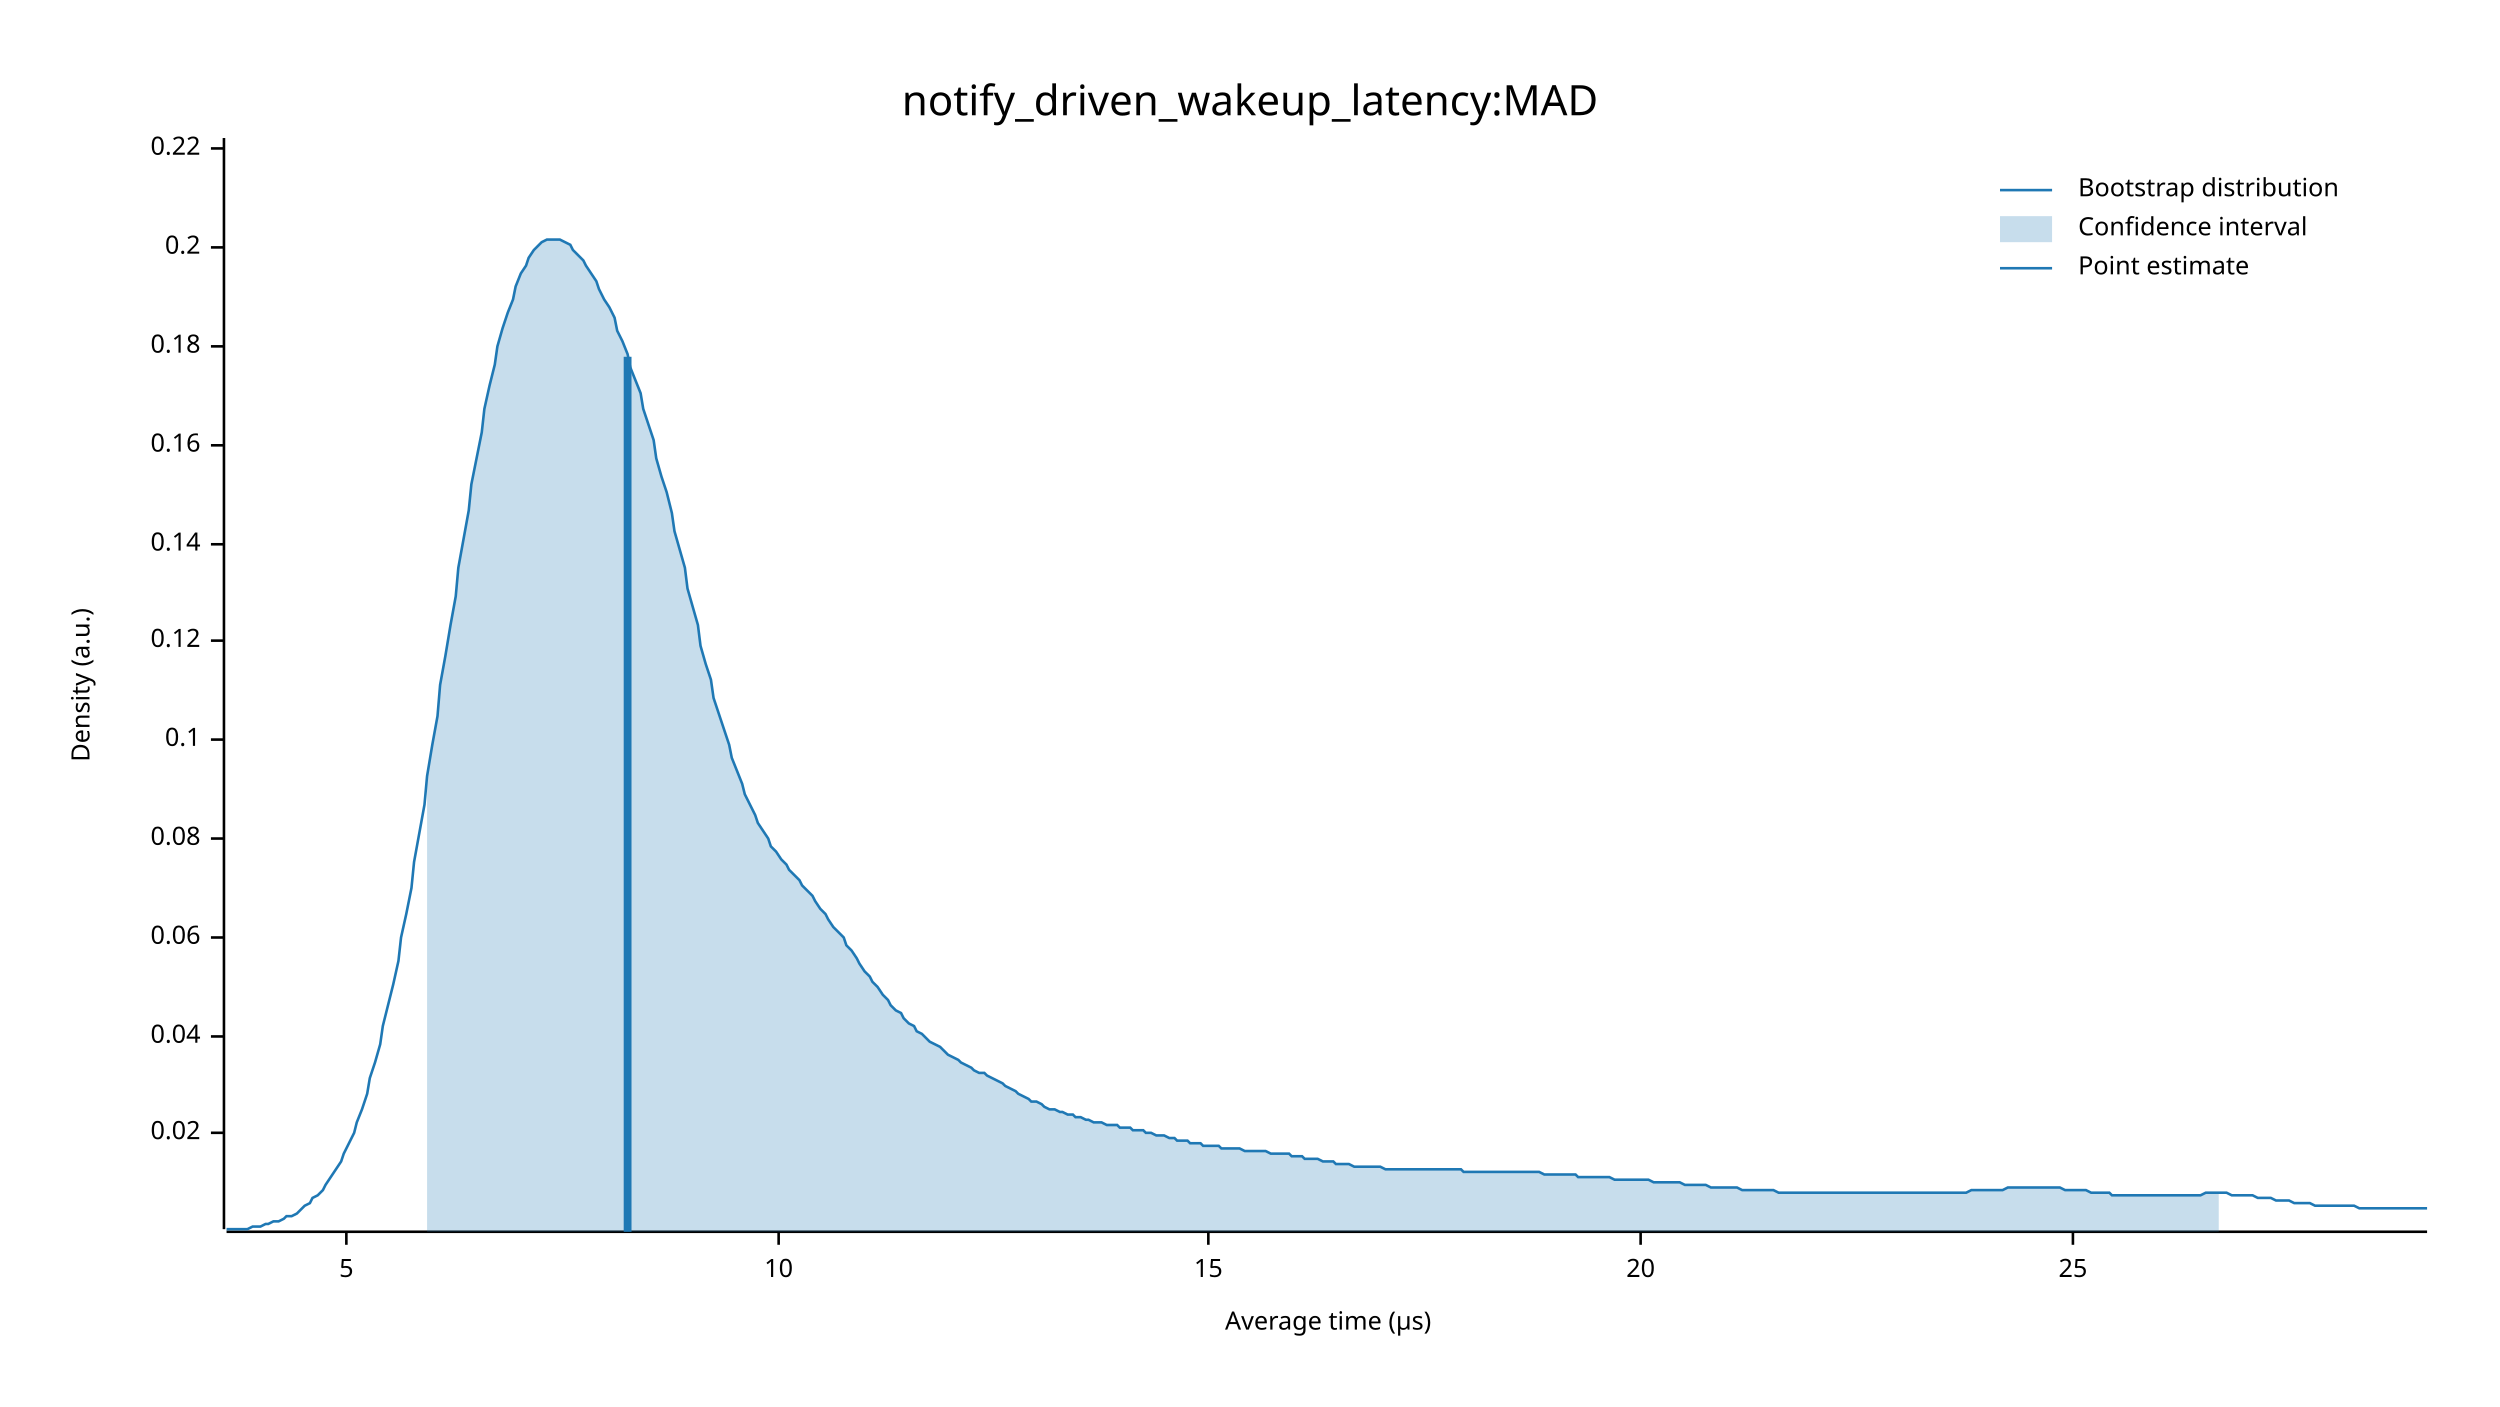
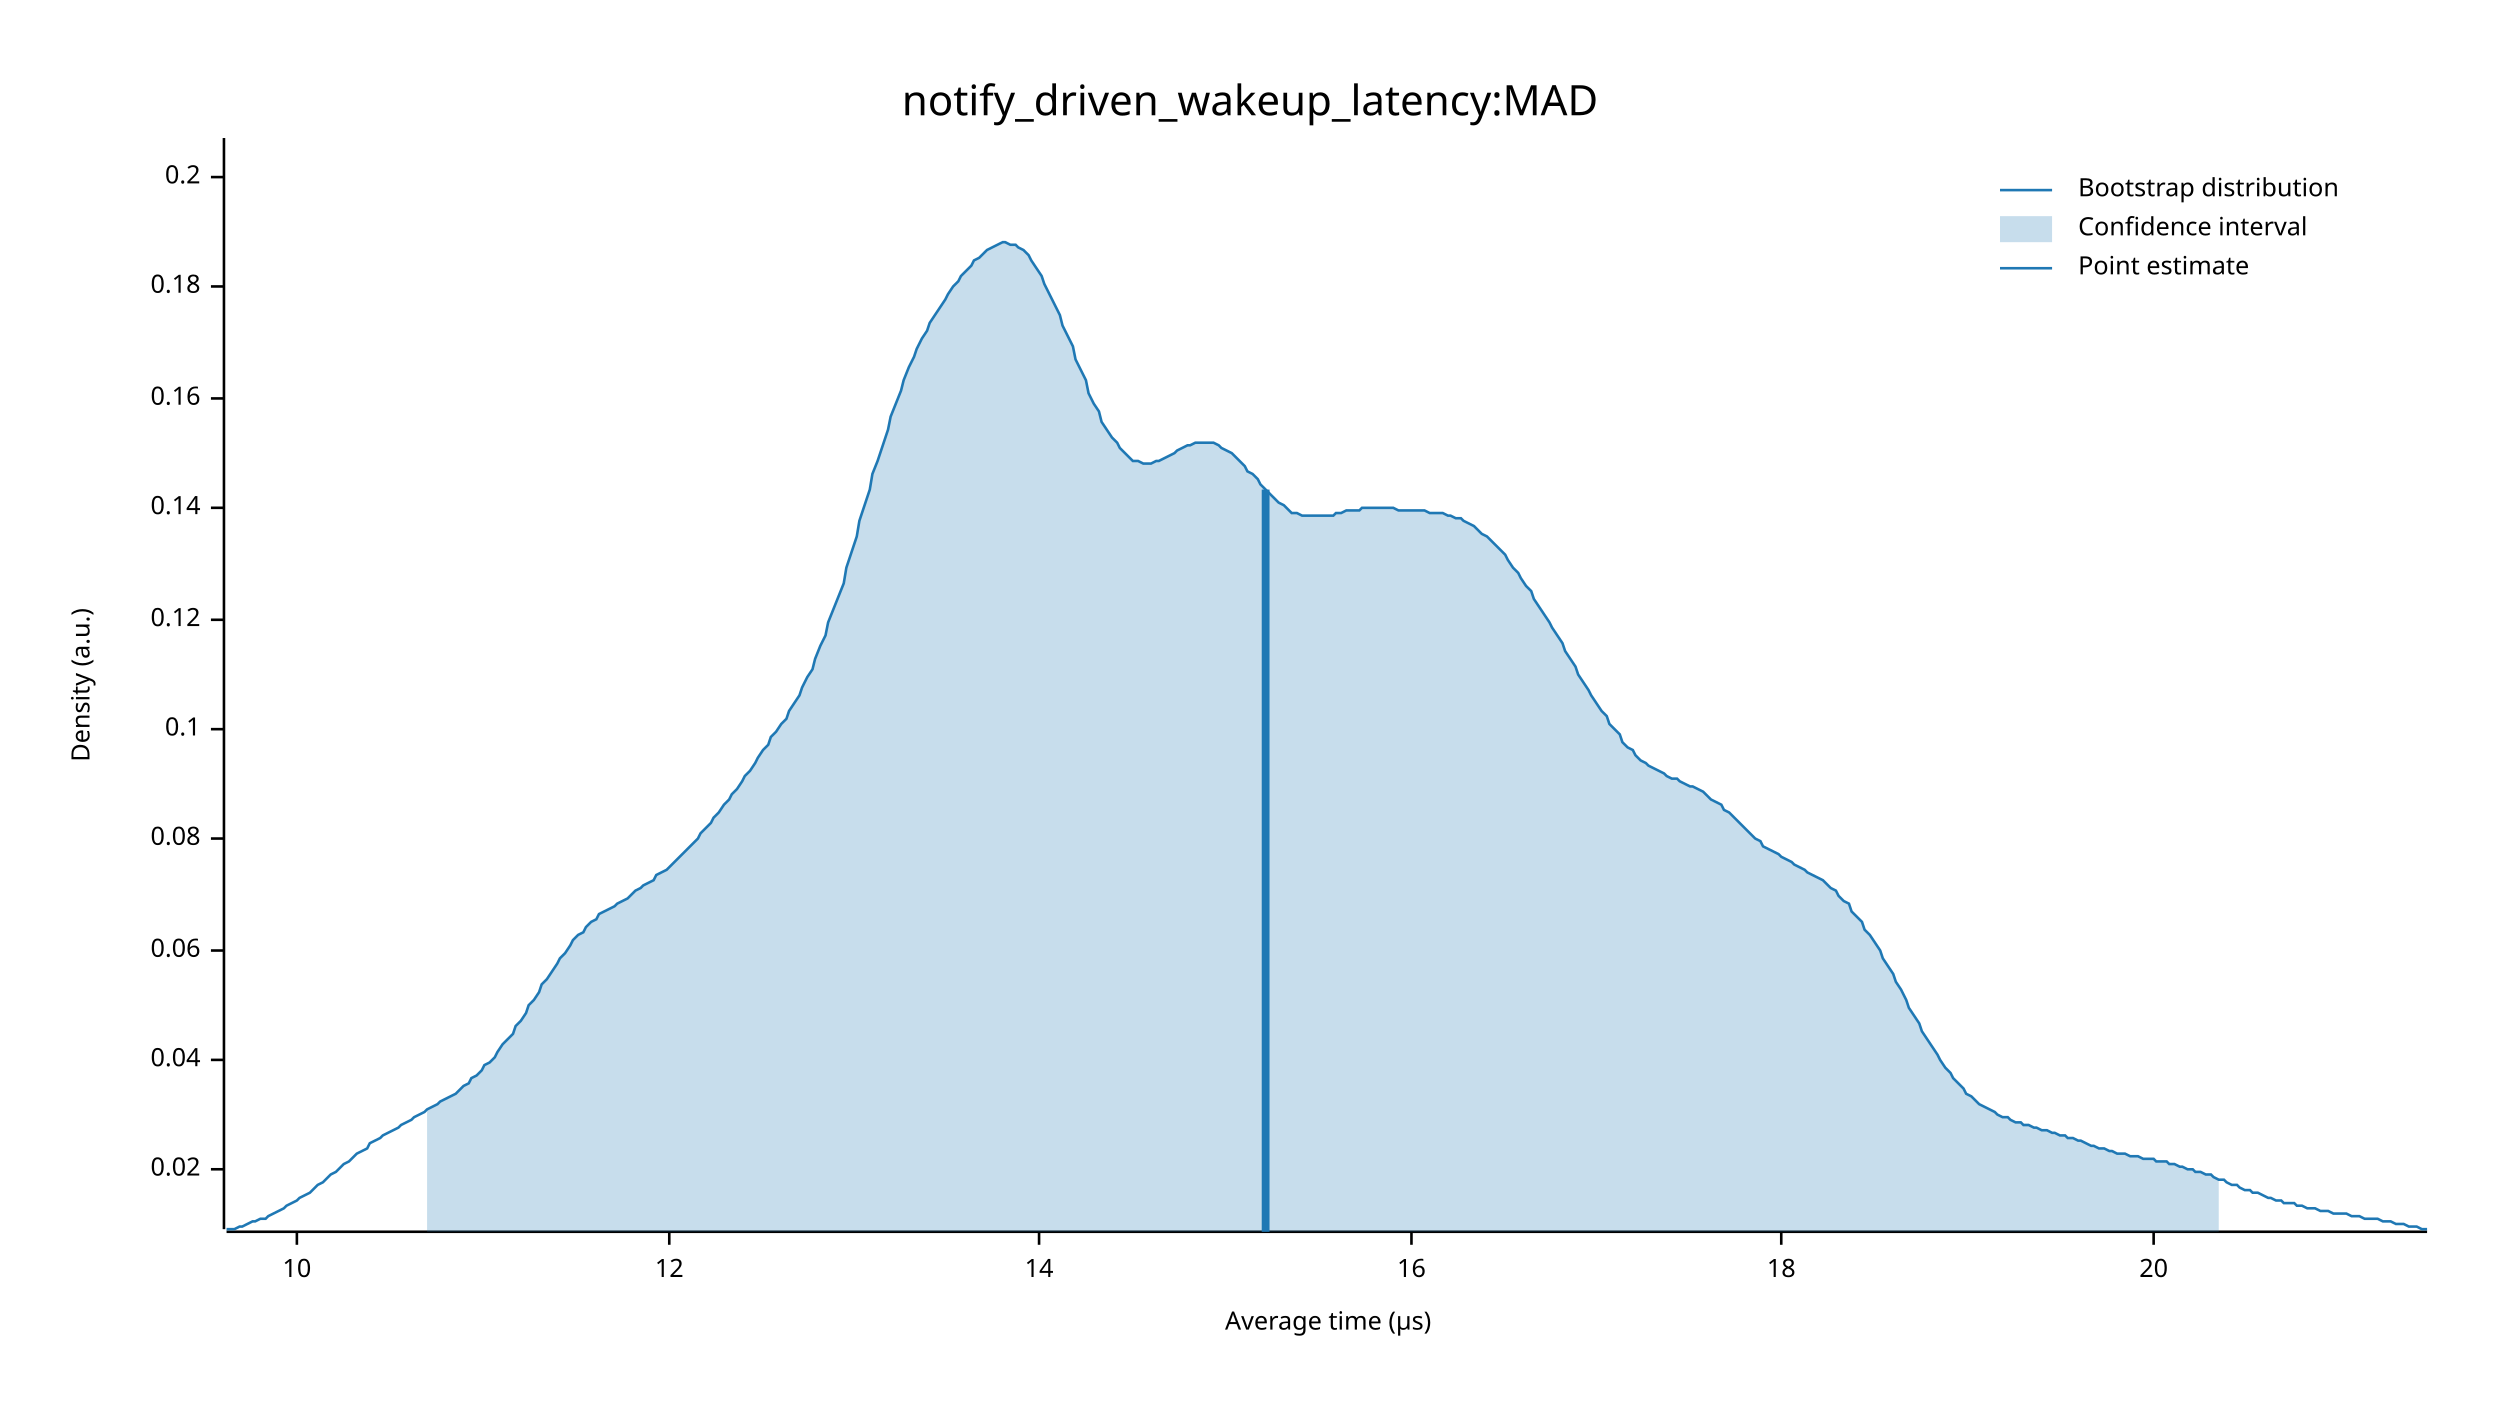
<svg xmlns="http://www.w3.org/2000/svg" width="960" height="540" viewBox="0 0 960 540">
  <text x="480" y="32" dy="0.76em" text-anchor="middle" font-family="sans-serif" font-size="16.129" opacity="1" fill="#000000">
notify_driven_wakeup_latency:MAD
</text>
  <text x="27" y="263" dy="0.76em" text-anchor="middle" font-family="sans-serif" font-size="9.677" opacity="1" fill="#000000" transform="rotate(270, 27, 263)">
Density (a.u.)
</text>
  <text x="510" y="513" dy="-0.5ex" text-anchor="middle" font-family="sans-serif" font-size="9.677" opacity="1" fill="#000000">
Average time (µs)
</text>
  <polyline fill="none" opacity="1" stroke="#000000" stroke-width="1" points="86,53 86,472 " />
-   <text x="77" y="435" dy="0.5ex" text-anchor="end" font-family="sans-serif" font-size="9.677" opacity="1" fill="#000000">
+   <text x="77" y="449" dy="0.5ex" text-anchor="end" font-family="sans-serif" font-size="9.677" opacity="1" fill="#000000">
0.02
</text>
-   <polyline fill="none" opacity="1" stroke="#000000" stroke-width="1" points="81,435 86,435 " />
-   <text x="77" y="398" dy="0.5ex" text-anchor="end" font-family="sans-serif" font-size="9.677" opacity="1" fill="#000000">
+   <polyline fill="none" opacity="1" stroke="#000000" stroke-width="1" points="81,449 86,449 " />
+   <text x="77" y="407" dy="0.5ex" text-anchor="end" font-family="sans-serif" font-size="9.677" opacity="1" fill="#000000">
0.04
</text>
-   <polyline fill="none" opacity="1" stroke="#000000" stroke-width="1" points="81,398 86,398 " />
-   <text x="77" y="360" dy="0.5ex" text-anchor="end" font-family="sans-serif" font-size="9.677" opacity="1" fill="#000000">
+   <polyline fill="none" opacity="1" stroke="#000000" stroke-width="1" points="81,407 86,407 " />
+   <text x="77" y="365" dy="0.5ex" text-anchor="end" font-family="sans-serif" font-size="9.677" opacity="1" fill="#000000">
0.06
</text>
-   <polyline fill="none" opacity="1" stroke="#000000" stroke-width="1" points="81,360 86,360 " />
+   <polyline fill="none" opacity="1" stroke="#000000" stroke-width="1" points="81,365 86,365 " />
  <text x="77" y="322" dy="0.5ex" text-anchor="end" font-family="sans-serif" font-size="9.677" opacity="1" fill="#000000">
0.08
</text>
  <polyline fill="none" opacity="1" stroke="#000000" stroke-width="1" points="81,322 86,322 " />
-   <text x="77" y="284" dy="0.5ex" text-anchor="end" font-family="sans-serif" font-size="9.677" opacity="1" fill="#000000">
+   <text x="77" y="280" dy="0.5ex" text-anchor="end" font-family="sans-serif" font-size="9.677" opacity="1" fill="#000000">
0.1
</text>
-   <polyline fill="none" opacity="1" stroke="#000000" stroke-width="1" points="81,284 86,284 " />
-   <text x="77" y="246" dy="0.5ex" text-anchor="end" font-family="sans-serif" font-size="9.677" opacity="1" fill="#000000">
+   <polyline fill="none" opacity="1" stroke="#000000" stroke-width="1" points="81,280 86,280 " />
+   <text x="77" y="238" dy="0.5ex" text-anchor="end" font-family="sans-serif" font-size="9.677" opacity="1" fill="#000000">
0.12
</text>
-   <polyline fill="none" opacity="1" stroke="#000000" stroke-width="1" points="81,246 86,246 " />
-   <text x="77" y="209" dy="0.5ex" text-anchor="end" font-family="sans-serif" font-size="9.677" opacity="1" fill="#000000">
+   <polyline fill="none" opacity="1" stroke="#000000" stroke-width="1" points="81,238 86,238 " />
+   <text x="77" y="195" dy="0.5ex" text-anchor="end" font-family="sans-serif" font-size="9.677" opacity="1" fill="#000000">
0.14
</text>
-   <polyline fill="none" opacity="1" stroke="#000000" stroke-width="1" points="81,209 86,209 " />
-   <text x="77" y="171" dy="0.5ex" text-anchor="end" font-family="sans-serif" font-size="9.677" opacity="1" fill="#000000">
+   <polyline fill="none" opacity="1" stroke="#000000" stroke-width="1" points="81,195 86,195 " />
+   <text x="77" y="153" dy="0.5ex" text-anchor="end" font-family="sans-serif" font-size="9.677" opacity="1" fill="#000000">
0.16
</text>
-   <polyline fill="none" opacity="1" stroke="#000000" stroke-width="1" points="81,171 86,171 " />
-   <text x="77" y="133" dy="0.5ex" text-anchor="end" font-family="sans-serif" font-size="9.677" opacity="1" fill="#000000">
+   <polyline fill="none" opacity="1" stroke="#000000" stroke-width="1" points="81,153 86,153 " />
+   <text x="77" y="110" dy="0.5ex" text-anchor="end" font-family="sans-serif" font-size="9.677" opacity="1" fill="#000000">
0.18
</text>
-   <polyline fill="none" opacity="1" stroke="#000000" stroke-width="1" points="81,133 86,133 " />
-   <text x="77" y="95" dy="0.5ex" text-anchor="end" font-family="sans-serif" font-size="9.677" opacity="1" fill="#000000">
+   <polyline fill="none" opacity="1" stroke="#000000" stroke-width="1" points="81,110 86,110 " />
+   <text x="77" y="68" dy="0.5ex" text-anchor="end" font-family="sans-serif" font-size="9.677" opacity="1" fill="#000000">
0.2
</text>
-   <polyline fill="none" opacity="1" stroke="#000000" stroke-width="1" points="81,95 86,95 " />
-   <text x="77" y="57" dy="0.5ex" text-anchor="end" font-family="sans-serif" font-size="9.677" opacity="1" fill="#000000">
- 0.22
- </text>
-   <polyline fill="none" opacity="1" stroke="#000000" stroke-width="1" points="81,57 86,57 " />
+   <polyline fill="none" opacity="1" stroke="#000000" stroke-width="1" points="81,68 86,68 " />
  <polyline fill="none" opacity="1" stroke="#000000" stroke-width="1" points="87,473 932,473 " />
-   <text x="133" y="483" dy="0.76em" text-anchor="middle" font-family="sans-serif" font-size="9.677" opacity="1" fill="#000000">
- 5
- </text>
-   <polyline fill="none" opacity="1" stroke="#000000" stroke-width="1" points="133,473 133,478 " />
-   <text x="299" y="483" dy="0.76em" text-anchor="middle" font-family="sans-serif" font-size="9.677" opacity="1" fill="#000000">
+   <text x="114" y="483" dy="0.76em" text-anchor="middle" font-family="sans-serif" font-size="9.677" opacity="1" fill="#000000">
10
</text>
-   <polyline fill="none" opacity="1" stroke="#000000" stroke-width="1" points="299,473 299,478 " />
-   <text x="464" y="483" dy="0.76em" text-anchor="middle" font-family="sans-serif" font-size="9.677" opacity="1" fill="#000000">
- 15
+   <polyline fill="none" opacity="1" stroke="#000000" stroke-width="1" points="114,473 114,478 " />
+   <text x="257" y="483" dy="0.76em" text-anchor="middle" font-family="sans-serif" font-size="9.677" opacity="1" fill="#000000">
+ 12
</text>
-   <polyline fill="none" opacity="1" stroke="#000000" stroke-width="1" points="464,473 464,478 " />
-   <text x="630" y="483" dy="0.76em" text-anchor="middle" font-family="sans-serif" font-size="9.677" opacity="1" fill="#000000">
+   <polyline fill="none" opacity="1" stroke="#000000" stroke-width="1" points="257,473 257,478 " />
+   <text x="399" y="483" dy="0.76em" text-anchor="middle" font-family="sans-serif" font-size="9.677" opacity="1" fill="#000000">
+ 14
+ </text>
+   <polyline fill="none" opacity="1" stroke="#000000" stroke-width="1" points="399,473 399,478 " />
+   <text x="542" y="483" dy="0.76em" text-anchor="middle" font-family="sans-serif" font-size="9.677" opacity="1" fill="#000000">
+ 16
+ </text>
+   <polyline fill="none" opacity="1" stroke="#000000" stroke-width="1" points="542,473 542,478 " />
+   <text x="684" y="483" dy="0.76em" text-anchor="middle" font-family="sans-serif" font-size="9.677" opacity="1" fill="#000000">
+ 18
+ </text>
+   <polyline fill="none" opacity="1" stroke="#000000" stroke-width="1" points="684,473 684,478 " />
+   <text x="827" y="483" dy="0.76em" text-anchor="middle" font-family="sans-serif" font-size="9.677" opacity="1" fill="#000000">
20
</text>
-   <polyline fill="none" opacity="1" stroke="#000000" stroke-width="1" points="630,473 630,478 " />
-   <text x="796" y="483" dy="0.76em" text-anchor="middle" font-family="sans-serif" font-size="9.677" opacity="1" fill="#000000">
- 25
- </text>
-   <polyline fill="none" opacity="1" stroke="#000000" stroke-width="1" points="796,473 796,478 " />
-   <polyline fill="none" opacity="1" stroke="#1F78B4" stroke-width="1" points="87,472 88,472 90,472 92,472 93,472 95,472 97,471 98,471 100,471 102,470 103,470 105,469 107,469 109,468 110,467 112,467 114,466 115,465 117,463 119,462 120,460 122,459 124,457 125,455 127,452 129,449 131,446 132,443 134,439 136,435 137,431 139,426 141,420 142,414 144,408 146,401 147,394 149,386 151,378 153,369 154,360 156,351 158,341 159,331 161,320 163,309 164,298 166,286 168,275 169,263 171,252 173,240 175,229 176,218 178,207 180,196 181,186 183,176 185,166 186,157 188,148 190,140 191,133 193,126 195,120 197,115 198,110 200,105 202,102 203,99 205,96 207,94 208,93 210,92 212,92 214,92 215,92 217,93 219,94 220,96 222,98 224,100 225,102 227,105 229,108 230,111 232,115 234,118 236,122 237,127 239,131 241,136 242,141 244,146 246,151 247,157 249,163 251,169 252,176 254,183 256,189 258,197 259,204 261,211 263,218 264,226 266,233 268,240 269,248 271,255 273,261 274,268 276,274 278,280 280,286 281,291 283,296 285,301 286,305 288,309 290,313 291,316 293,319 295,322 296,325 298,327 300,330 302,332 303,334 305,336 307,338 308,340 310,342 312,344 313,346 315,349 317,351 318,353 320,356 322,358 324,360 325,363 327,365 329,368 330,370 332,373 334,375 335,377 337,379 339,382 341,384 342,386 344,388 346,389 347,391 349,393 351,394 352,396 354,397 356,399 357,400 359,401 361,402 363,404 364,405 366,406 368,407 369,408 371,409 373,410 374,411 376,412 378,412 379,413 381,414 383,415 385,416 386,417 388,418 390,419 391,420 393,421 395,422 396,423 398,423 400,424 401,425 403,426 405,426 407,427 408,427 410,428 412,428 413,429 415,429 417,430 418,430 420,431 422,431 423,431 425,432 427,432 429,432 430,433 432,433 434,433 435,434 437,434 439,434 440,435 442,435 444,436 445,436 447,436 449,437 451,437 452,438 454,438 456,438 457,439 459,439 461,439 462,440 464,440 466,440 468,440 469,441 471,441 473,441 474,441 476,441 478,442 479,442 481,442 483,442 484,442 486,442 488,443 490,443 491,443 493,443 495,443 496,444 498,444 500,444 501,445 503,445 505,445 506,445 508,446 510,446 512,446 513,447 515,447 517,447 518,447 520,448 522,448 523,448 525,448 527,448 528,448 530,448 532,449 534,449 535,449 537,449 539,449 540,449 542,449 544,449 545,449 547,449 549,449 550,449 552,449 554,449 556,449 557,449 559,449 561,449 562,450 564,450 566,450 567,450 569,450 571,450 573,450 574,450 576,450 578,450 579,450 581,450 583,450 584,450 586,450 588,450 589,450 591,450 593,451 595,451 596,451 598,451 600,451 601,451 603,451 605,451 606,452 608,452 610,452 611,452 613,452 615,452 617,452 618,452 620,453 622,453 623,453 625,453 627,453 628,453 630,453 632,453 633,453 635,454 637,454 639,454 640,454 642,454 644,454 645,454 647,455 649,455 650,455 652,455 654,455 655,455 657,456 659,456 661,456 662,456 664,456 666,456 667,456 669,457 671,457 672,457 674,457 676,457 677,457 679,457 681,457 683,458 684,458 686,458 688,458 689,458 691,458 693,458 694,458 696,458 698,458 700,458 701,458 703,458 705,458 706,458 708,458 710,458 711,458 713,458 715,458 716,458 718,458 720,458 722,458 723,458 725,458 727,458 728,458 730,458 732,458 733,458 735,458 737,458 738,458 740,458 742,458 744,458 745,458 747,458 749,458 750,458 752,458 754,458 755,458 757,457 759,457 760,457 762,457 764,457 766,457 767,457 769,457 771,456 772,456 774,456 776,456 777,456 779,456 781,456 782,456 784,456 786,456 788,456 789,456 791,456 793,457 794,457 796,457 798,457 799,457 801,457 803,458 804,458 806,458 808,458 810,458 811,459 813,459 815,459 816,459 818,459 820,459 821,459 823,459 825,459 827,459 828,459 830,459 832,459 833,459 835,459 837,459 838,459 840,459 842,459 843,459 845,459 847,458 849,458 850,458 852,458 854,458 855,458 857,459 859,459 860,459 862,459 864,459 865,459 867,460 869,460 871,460 872,460 874,461 876,461 877,461 879,461 881,462 882,462 884,462 886,462 887,462 889,463 891,463 893,463 894,463 896,463 898,463 899,463 901,463 903,463 904,463 906,464 908,464 909,464 911,464 913,464 915,464 916,464 918,464 920,464 921,464 923,464 925,464 926,464 928,464 930,464 932,464 " />
-   <polygon opacity="0.25" fill="#1F78B4" points="164,298 166,286 168,275 169,263 171,252 173,240 175,229 176,218 178,207 180,196 181,186 183,176 185,166 186,157 188,148 190,140 191,133 193,126 195,120 197,115 198,110 200,105 202,102 203,99 205,96 207,94 208,93 210,92 212,92 214,92 215,92 217,93 219,94 220,96 222,98 224,100 225,102 227,105 229,108 230,111 232,115 234,118 236,122 237,127 239,131 241,136 242,141 244,146 246,151 247,157 249,163 251,169 252,176 254,183 256,189 258,197 259,204 261,211 263,218 264,226 266,233 268,240 269,248 271,255 273,261 274,268 276,274 278,280 280,286 281,291 283,296 285,301 286,305 288,309 290,313 291,316 293,319 295,322 296,325 298,327 300,330 302,332 303,334 305,336 307,338 308,340 310,342 312,344 313,346 315,349 317,351 318,353 320,356 322,358 324,360 325,363 327,365 329,368 330,370 332,373 334,375 335,377 337,379 339,382 341,384 342,386 344,388 346,389 347,391 349,393 351,394 352,396 354,397 356,399 357,400 359,401 361,402 363,404 364,405 366,406 368,407 369,408 371,409 373,410 374,411 376,412 378,412 379,413 381,414 383,415 385,416 386,417 388,418 390,419 391,420 393,421 395,422 396,423 398,423 400,424 401,425 403,426 405,426 407,427 408,427 410,428 412,428 413,429 415,429 417,430 418,430 420,431 422,431 423,431 425,432 427,432 429,432 430,433 432,433 434,433 435,434 437,434 439,434 440,435 442,435 444,436 445,436 447,436 449,437 451,437 452,438 454,438 456,438 457,439 459,439 461,439 462,440 464,440 466,440 468,440 469,441 471,441 473,441 474,441 476,441 478,442 479,442 481,442 483,442 484,442 486,442 488,443 490,443 491,443 493,443 495,443 496,444 498,444 500,444 501,445 503,445 505,445 506,445 508,446 510,446 512,446 513,447 515,447 517,447 518,447 520,448 522,448 523,448 525,448 527,448 528,448 530,448 532,449 534,449 535,449 537,449 539,449 540,449 542,449 544,449 545,449 547,449 549,449 550,449 552,449 554,449 556,449 557,449 559,449 561,449 562,450 564,450 566,450 567,450 569,450 571,450 573,450 574,450 576,450 578,450 579,450 581,450 583,450 584,450 586,450 588,450 589,450 591,450 593,451 595,451 596,451 598,451 600,451 601,451 603,451 605,451 606,452 608,452 610,452 611,452 613,452 615,452 617,452 618,452 620,453 622,453 623,453 625,453 627,453 628,453 630,453 632,453 633,453 635,454 637,454 639,454 640,454 642,454 644,454 645,454 647,455 649,455 650,455 652,455 654,455 655,455 657,456 659,456 661,456 662,456 664,456 666,456 667,456 669,457 671,457 672,457 674,457 676,457 677,457 679,457 681,457 683,458 684,458 686,458 688,458 689,458 691,458 693,458 694,458 696,458 698,458 700,458 701,458 703,458 705,458 706,458 708,458 710,458 711,458 713,458 715,458 716,458 718,458 720,458 722,458 723,458 725,458 727,458 728,458 730,458 732,458 733,458 735,458 737,458 738,458 740,458 742,458 744,458 745,458 747,458 749,458 750,458 752,458 754,458 755,458 757,457 759,457 760,457 762,457 764,457 766,457 767,457 769,457 771,456 772,456 774,456 776,456 777,456 779,456 781,456 782,456 784,456 786,456 788,456 789,456 791,456 793,457 794,457 796,457 798,457 799,457 801,457 803,458 804,458 806,458 808,458 810,458 811,459 813,459 815,459 816,459 818,459 820,459 821,459 823,459 825,459 827,459 828,459 830,459 832,459 833,459 835,459 837,459 838,459 840,459 842,459 843,459 845,459 847,458 849,458 850,458 852,458 852,473 164,473 " />
-   <polyline fill="none" opacity="1" stroke="#1F78B4" stroke-width="3" points="241,473 241,137 " />
+   <polyline fill="none" opacity="1" stroke="#000000" stroke-width="1" points="827,473 827,478 " />
+   <polyline fill="none" opacity="1" stroke="#1F78B4" stroke-width="1" points="87,472 88,472 90,472 92,471 93,471 95,470 97,469 98,469 100,468 102,468 103,467 105,466 107,465 109,464 110,463 112,462 114,461 115,460 117,459 119,458 120,457 122,455 124,454 125,453 127,451 129,450 131,448 132,447 134,446 136,444 137,443 139,442 141,441 142,439 144,438 146,437 147,436 149,435 151,434 153,433 154,432 156,431 158,430 159,429 161,428 163,427 164,426 166,425 168,424 169,423 171,422 173,421 175,420 176,419 178,417 180,416 181,414 183,413 185,411 186,409 188,408 190,406 191,404 193,401 195,399 197,397 198,394 200,392 202,389 203,386 205,384 207,381 208,378 210,376 212,373 214,370 215,368 217,366 219,363 220,361 222,359 224,358 225,356 227,354 229,353 230,351 232,350 234,349 236,348 237,347 239,346 241,345 242,344 244,342 246,341 247,340 249,339 251,338 252,336 254,335 256,334 258,332 259,331 261,329 263,327 264,326 266,324 268,322 269,320 271,318 273,316 274,314 276,312 278,309 280,307 281,305 283,303 285,300 286,298 288,296 290,293 291,291 293,288 295,286 296,283 298,281 300,278 302,276 303,273 305,270 307,267 308,264 310,260 312,257 313,253 315,248 317,244 318,239 320,234 322,229 324,224 325,218 327,212 329,206 330,200 332,194 334,188 335,182 337,177 339,171 341,165 342,160 344,155 346,150 347,146 349,141 351,137 352,134 354,130 356,127 357,124 359,121 361,118 363,115 364,113 366,110 368,108 369,106 371,104 373,102 374,100 376,99 378,97 379,96 381,95 383,94 385,93 386,93 388,94 390,94 391,95 393,96 395,98 396,100 398,103 400,106 401,109 403,113 405,117 407,121 408,125 410,129 412,133 413,138 415,142 417,146 418,151 420,155 422,158 423,162 425,165 427,168 429,170 430,172 432,174 434,176 435,177 437,177 439,178 440,178 442,178 444,177 445,177 447,176 449,175 451,174 452,173 454,172 456,171 457,171 459,170 461,170 462,170 464,170 466,170 468,171 469,172 471,173 473,174 474,175 476,177 478,179 479,181 481,182 483,184 484,186 486,188 488,190 490,192 491,193 493,194 495,196 496,197 498,197 500,198 501,198 503,198 505,198 506,198 508,198 510,198 512,198 513,197 515,197 517,196 518,196 520,196 522,196 523,195 525,195 527,195 528,195 530,195 532,195 534,195 535,195 537,196 539,196 540,196 542,196 544,196 545,196 547,196 549,197 550,197 552,197 554,197 556,198 557,198 559,199 561,199 562,200 564,201 566,202 567,203 569,205 571,206 573,208 574,209 576,211 578,213 579,215 581,218 583,220 584,222 586,225 588,227 589,230 591,233 593,236 595,239 596,241 598,244 600,247 601,250 603,253 605,256 606,259 608,262 610,265 611,267 613,270 615,273 617,275 618,278 620,280 622,282 623,285 625,287 627,288 628,290 630,292 632,293 633,294 635,295 637,296 639,297 640,298 642,299 644,299 645,300 647,301 649,302 650,302 652,303 654,304 655,305 657,307 659,308 661,309 662,311 664,312 666,314 667,315 669,317 671,319 672,320 674,322 676,323 677,325 679,326 681,327 683,328 684,329 686,330 688,331 689,332 691,333 693,334 694,335 696,336 698,337 700,338 701,339 703,341 705,342 706,344 708,346 710,347 711,350 713,352 715,354 716,357 718,359 720,362 722,365 723,368 725,371 727,374 728,377 730,380 732,384 733,387 735,390 737,393 738,396 740,399 742,402 744,405 745,407 747,410 749,412 750,414 752,416 754,418 755,420 757,421 759,423 760,424 762,425 764,426 766,427 767,428 769,429 771,429 772,430 774,431 776,431 777,432 779,432 781,433 782,433 784,434 786,434 788,435 789,435 791,436 793,436 794,437 796,437 798,438 799,438 801,439 803,440 804,440 806,441 808,441 810,442 811,442 813,443 815,443 816,443 818,444 820,444 821,444 823,445 825,445 827,445 828,446 830,446 832,446 833,447 835,447 837,448 838,448 840,449 842,449 843,450 845,450 847,451 849,451 850,452 852,453 854,453 855,454 857,455 859,455 860,456 862,457 864,457 865,458 867,458 869,459 871,460 872,460 874,461 876,461 877,462 879,462 881,462 882,463 884,463 886,464 887,464 889,464 891,465 893,465 894,465 896,466 898,466 899,466 901,466 903,467 904,467 906,467 908,468 909,468 911,468 913,468 915,469 916,469 918,469 920,470 921,470 923,470 925,471 926,471 928,471 930,472 932,472 " />
+   <polygon opacity="0.25" fill="#1F78B4" points="164,426 166,425 168,424 169,423 171,422 173,421 175,420 176,419 178,417 180,416 181,414 183,413 185,411 186,409 188,408 190,406 191,404 193,401 195,399 197,397 198,394 200,392 202,389 203,386 205,384 207,381 208,378 210,376 212,373 214,370 215,368 217,366 219,363 220,361 222,359 224,358 225,356 227,354 229,353 230,351 232,350 234,349 236,348 237,347 239,346 241,345 242,344 244,342 246,341 247,340 249,339 251,338 252,336 254,335 256,334 258,332 259,331 261,329 263,327 264,326 266,324 268,322 269,320 271,318 273,316 274,314 276,312 278,309 280,307 281,305 283,303 285,300 286,298 288,296 290,293 291,291 293,288 295,286 296,283 298,281 300,278 302,276 303,273 305,270 307,267 308,264 310,260 312,257 313,253 315,248 317,244 318,239 320,234 322,229 324,224 325,218 327,212 329,206 330,200 332,194 334,188 335,182 337,177 339,171 341,165 342,160 344,155 346,150 347,146 349,141 351,137 352,134 354,130 356,127 357,124 359,121 361,118 363,115 364,113 366,110 368,108 369,106 371,104 373,102 374,100 376,99 378,97 379,96 381,95 383,94 385,93 386,93 388,94 390,94 391,95 393,96 395,98 396,100 398,103 400,106 401,109 403,113 405,117 407,121 408,125 410,129 412,133 413,138 415,142 417,146 418,151 420,155 422,158 423,162 425,165 427,168 429,170 430,172 432,174 434,176 435,177 437,177 439,178 440,178 442,178 444,177 445,177 447,176 449,175 451,174 452,173 454,172 456,171 457,171 459,170 461,170 462,170 464,170 466,170 468,171 469,172 471,173 473,174 474,175 476,177 478,179 479,181 481,182 483,184 484,186 486,188 488,190 490,192 491,193 493,194 495,196 496,197 498,197 500,198 501,198 503,198 505,198 506,198 508,198 510,198 512,198 513,197 515,197 517,196 518,196 520,196 522,196 523,195 525,195 527,195 528,195 530,195 532,195 534,195 535,195 537,196 539,196 540,196 542,196 544,196 545,196 547,196 549,197 550,197 552,197 554,197 556,198 557,198 559,199 561,199 562,200 564,201 566,202 567,203 569,205 571,206 573,208 574,209 576,211 578,213 579,215 581,218 583,220 584,222 586,225 588,227 589,230 591,233 593,236 595,239 596,241 598,244 600,247 601,250 603,253 605,256 606,259 608,262 610,265 611,267 613,270 615,273 617,275 618,278 620,280 622,282 623,285 625,287 627,288 628,290 630,292 632,293 633,294 635,295 637,296 639,297 640,298 642,299 644,299 645,300 647,301 649,302 650,302 652,303 654,304 655,305 657,307 659,308 661,309 662,311 664,312 666,314 667,315 669,317 671,319 672,320 674,322 676,323 677,325 679,326 681,327 683,328 684,329 686,330 688,331 689,332 691,333 693,334 694,335 696,336 698,337 700,338 701,339 703,341 705,342 706,344 708,346 710,347 711,350 713,352 715,354 716,357 718,359 720,362 722,365 723,368 725,371 727,374 728,377 730,380 732,384 733,387 735,390 737,393 738,396 740,399 742,402 744,405 745,407 747,410 749,412 750,414 752,416 754,418 755,420 757,421 759,423 760,424 762,425 764,426 766,427 767,428 769,429 771,429 772,430 774,431 776,431 777,432 779,432 781,433 782,433 784,434 786,434 788,435 789,435 791,436 793,436 794,437 796,437 798,438 799,438 801,439 803,440 804,440 806,441 808,441 810,442 811,442 813,443 815,443 816,443 818,444 820,444 821,444 823,445 825,445 827,445 828,446 830,446 832,446 833,447 835,447 837,448 838,448 840,449 842,449 843,450 845,450 847,451 849,451 850,452 852,453 852,473 164,473 " />
+   <polyline fill="none" opacity="1" stroke="#1F78B4" stroke-width="3" points="486,473 486,188 " />
  <text x="798" y="68" dy="0.76em" text-anchor="start" font-family="sans-serif" font-size="9.677" opacity="1" fill="#000000">
Bootstrap distribution
</text>
  <text x="798" y="83" dy="0.76em" text-anchor="start" font-family="sans-serif" font-size="9.677" opacity="1" fill="#000000">
Confidence interval
</text>
  <text x="798" y="98" dy="0.76em" text-anchor="start" font-family="sans-serif" font-size="9.677" opacity="1" fill="#000000">
Point estimate
</text>
  <polyline fill="none" opacity="1" stroke="#1F78B4" stroke-width="1" points="768,73 788,73 " />
  <rect x="768" y="83" width="20" height="10" opacity="0.25" fill="#1F78B4" stroke="none" />
  <polyline fill="none" opacity="1" stroke="#1F78B4" stroke-width="1" points="768,103 788,103 " />
</svg>
